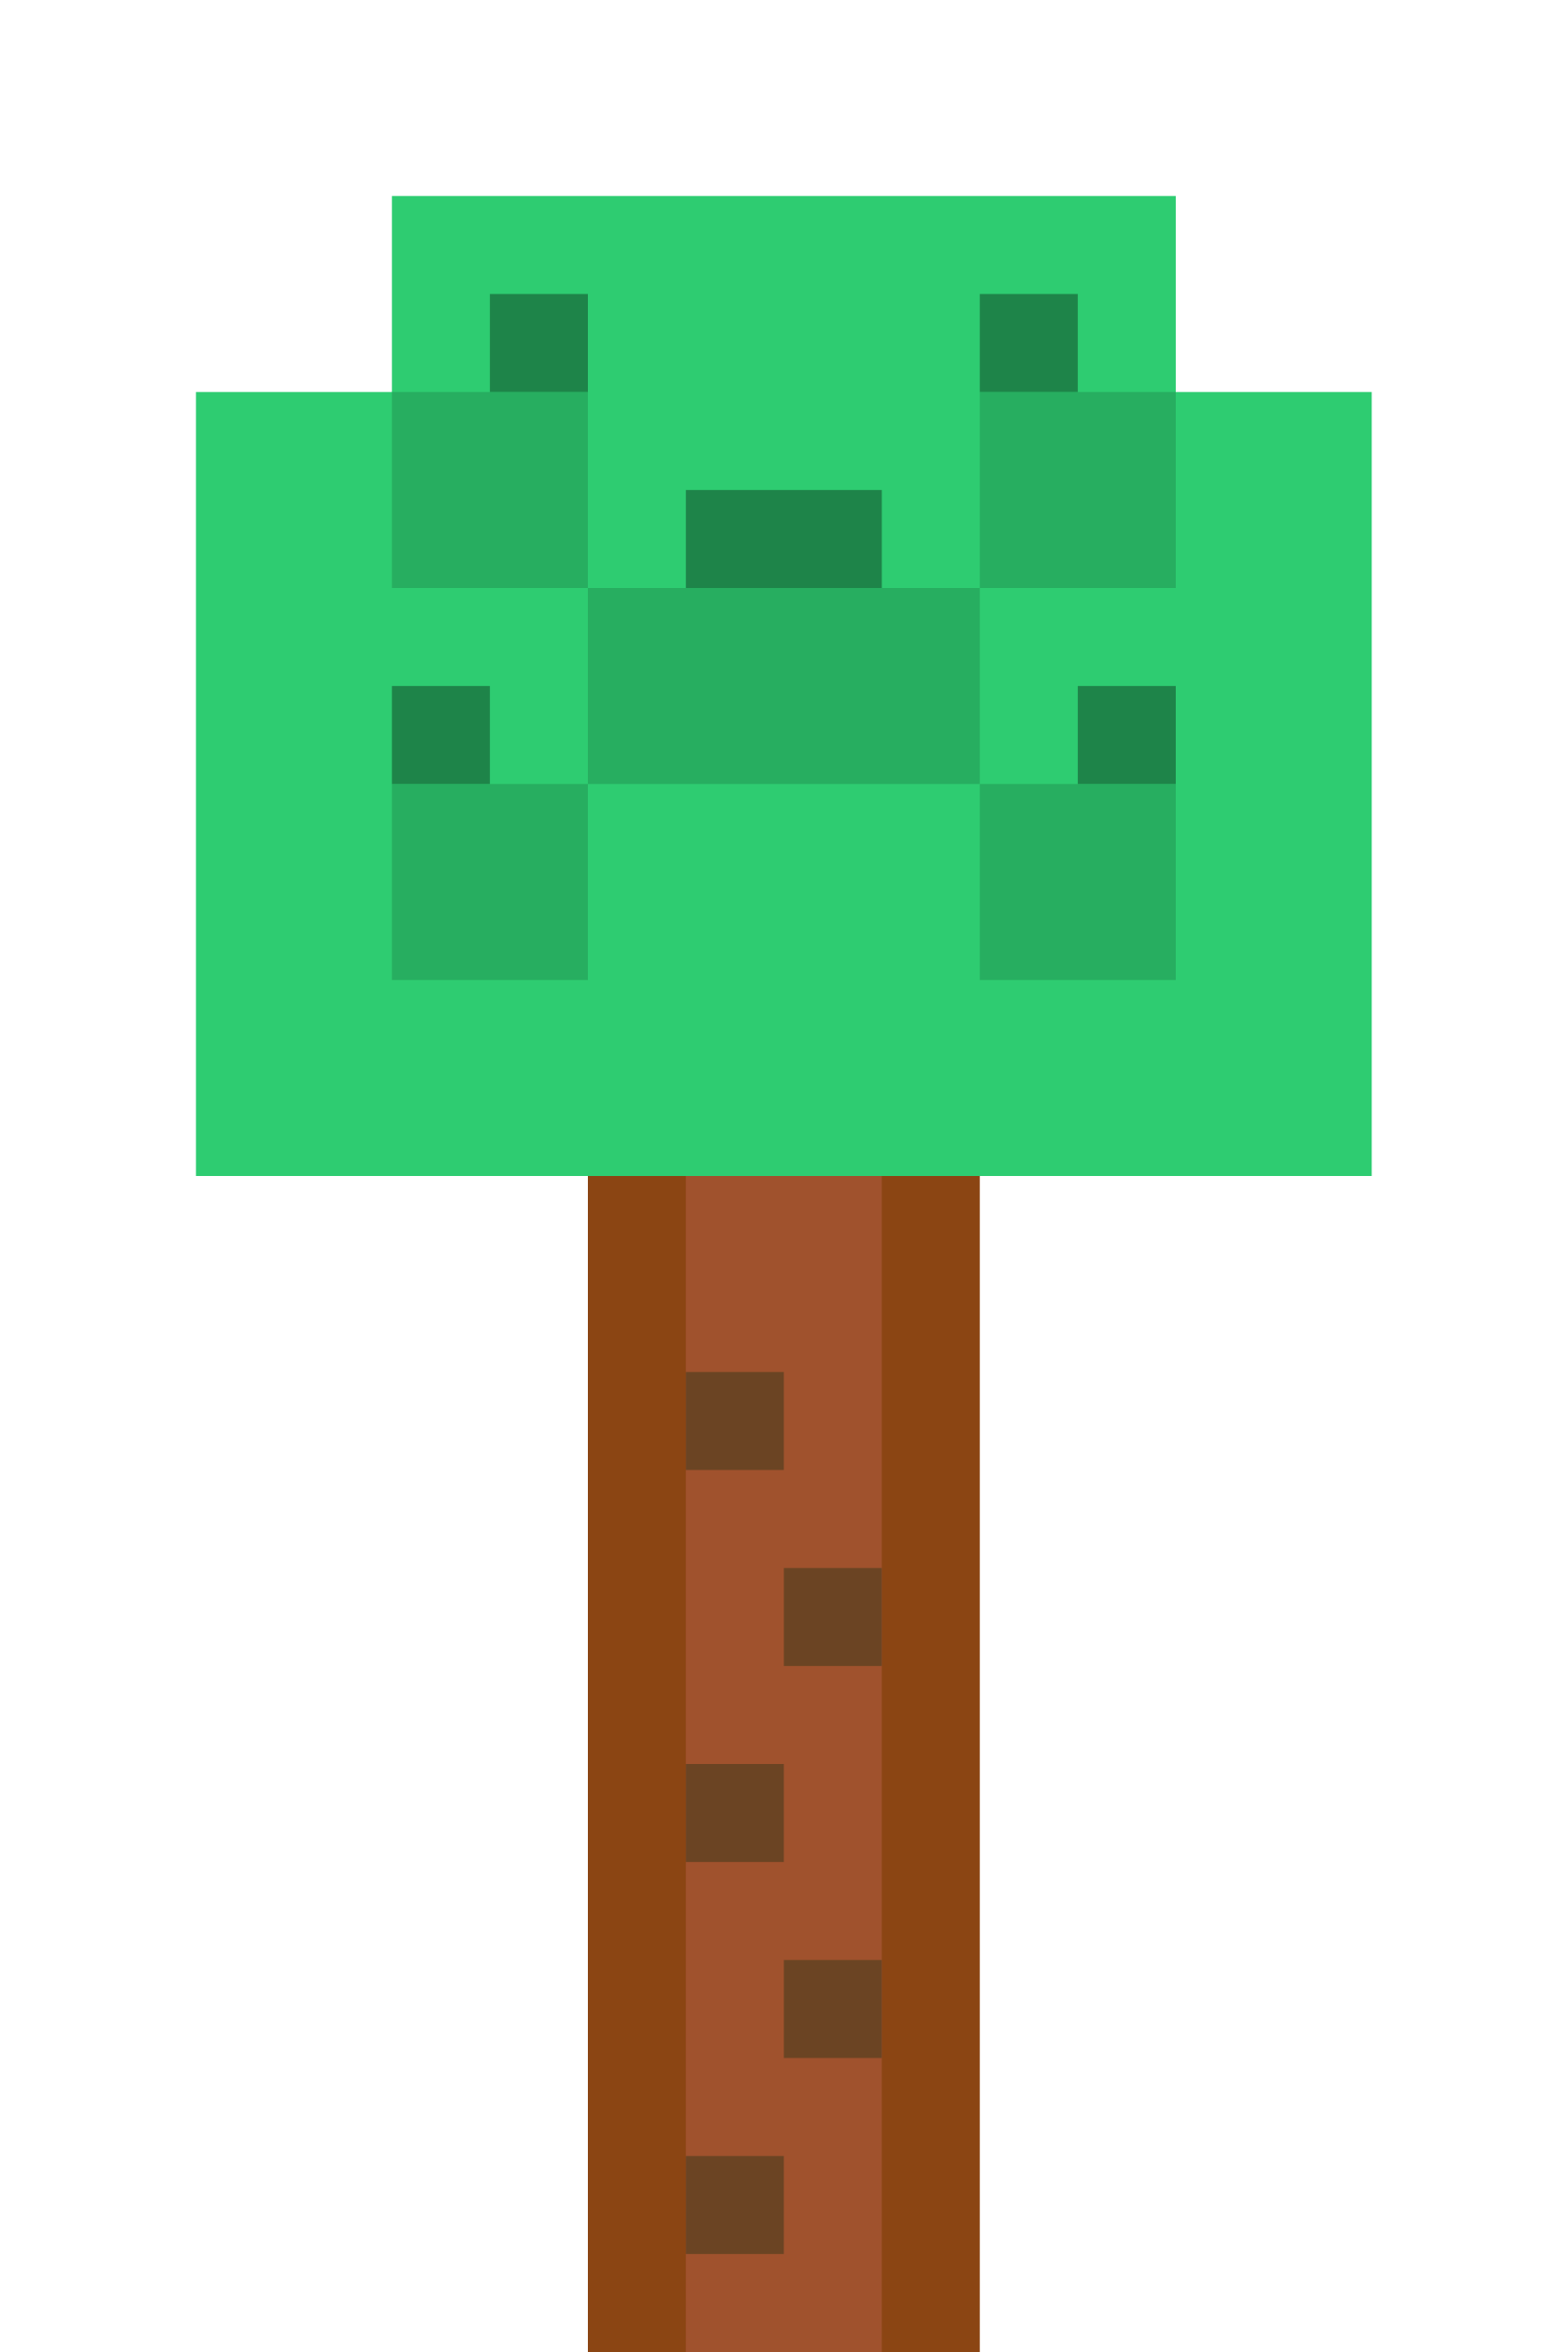
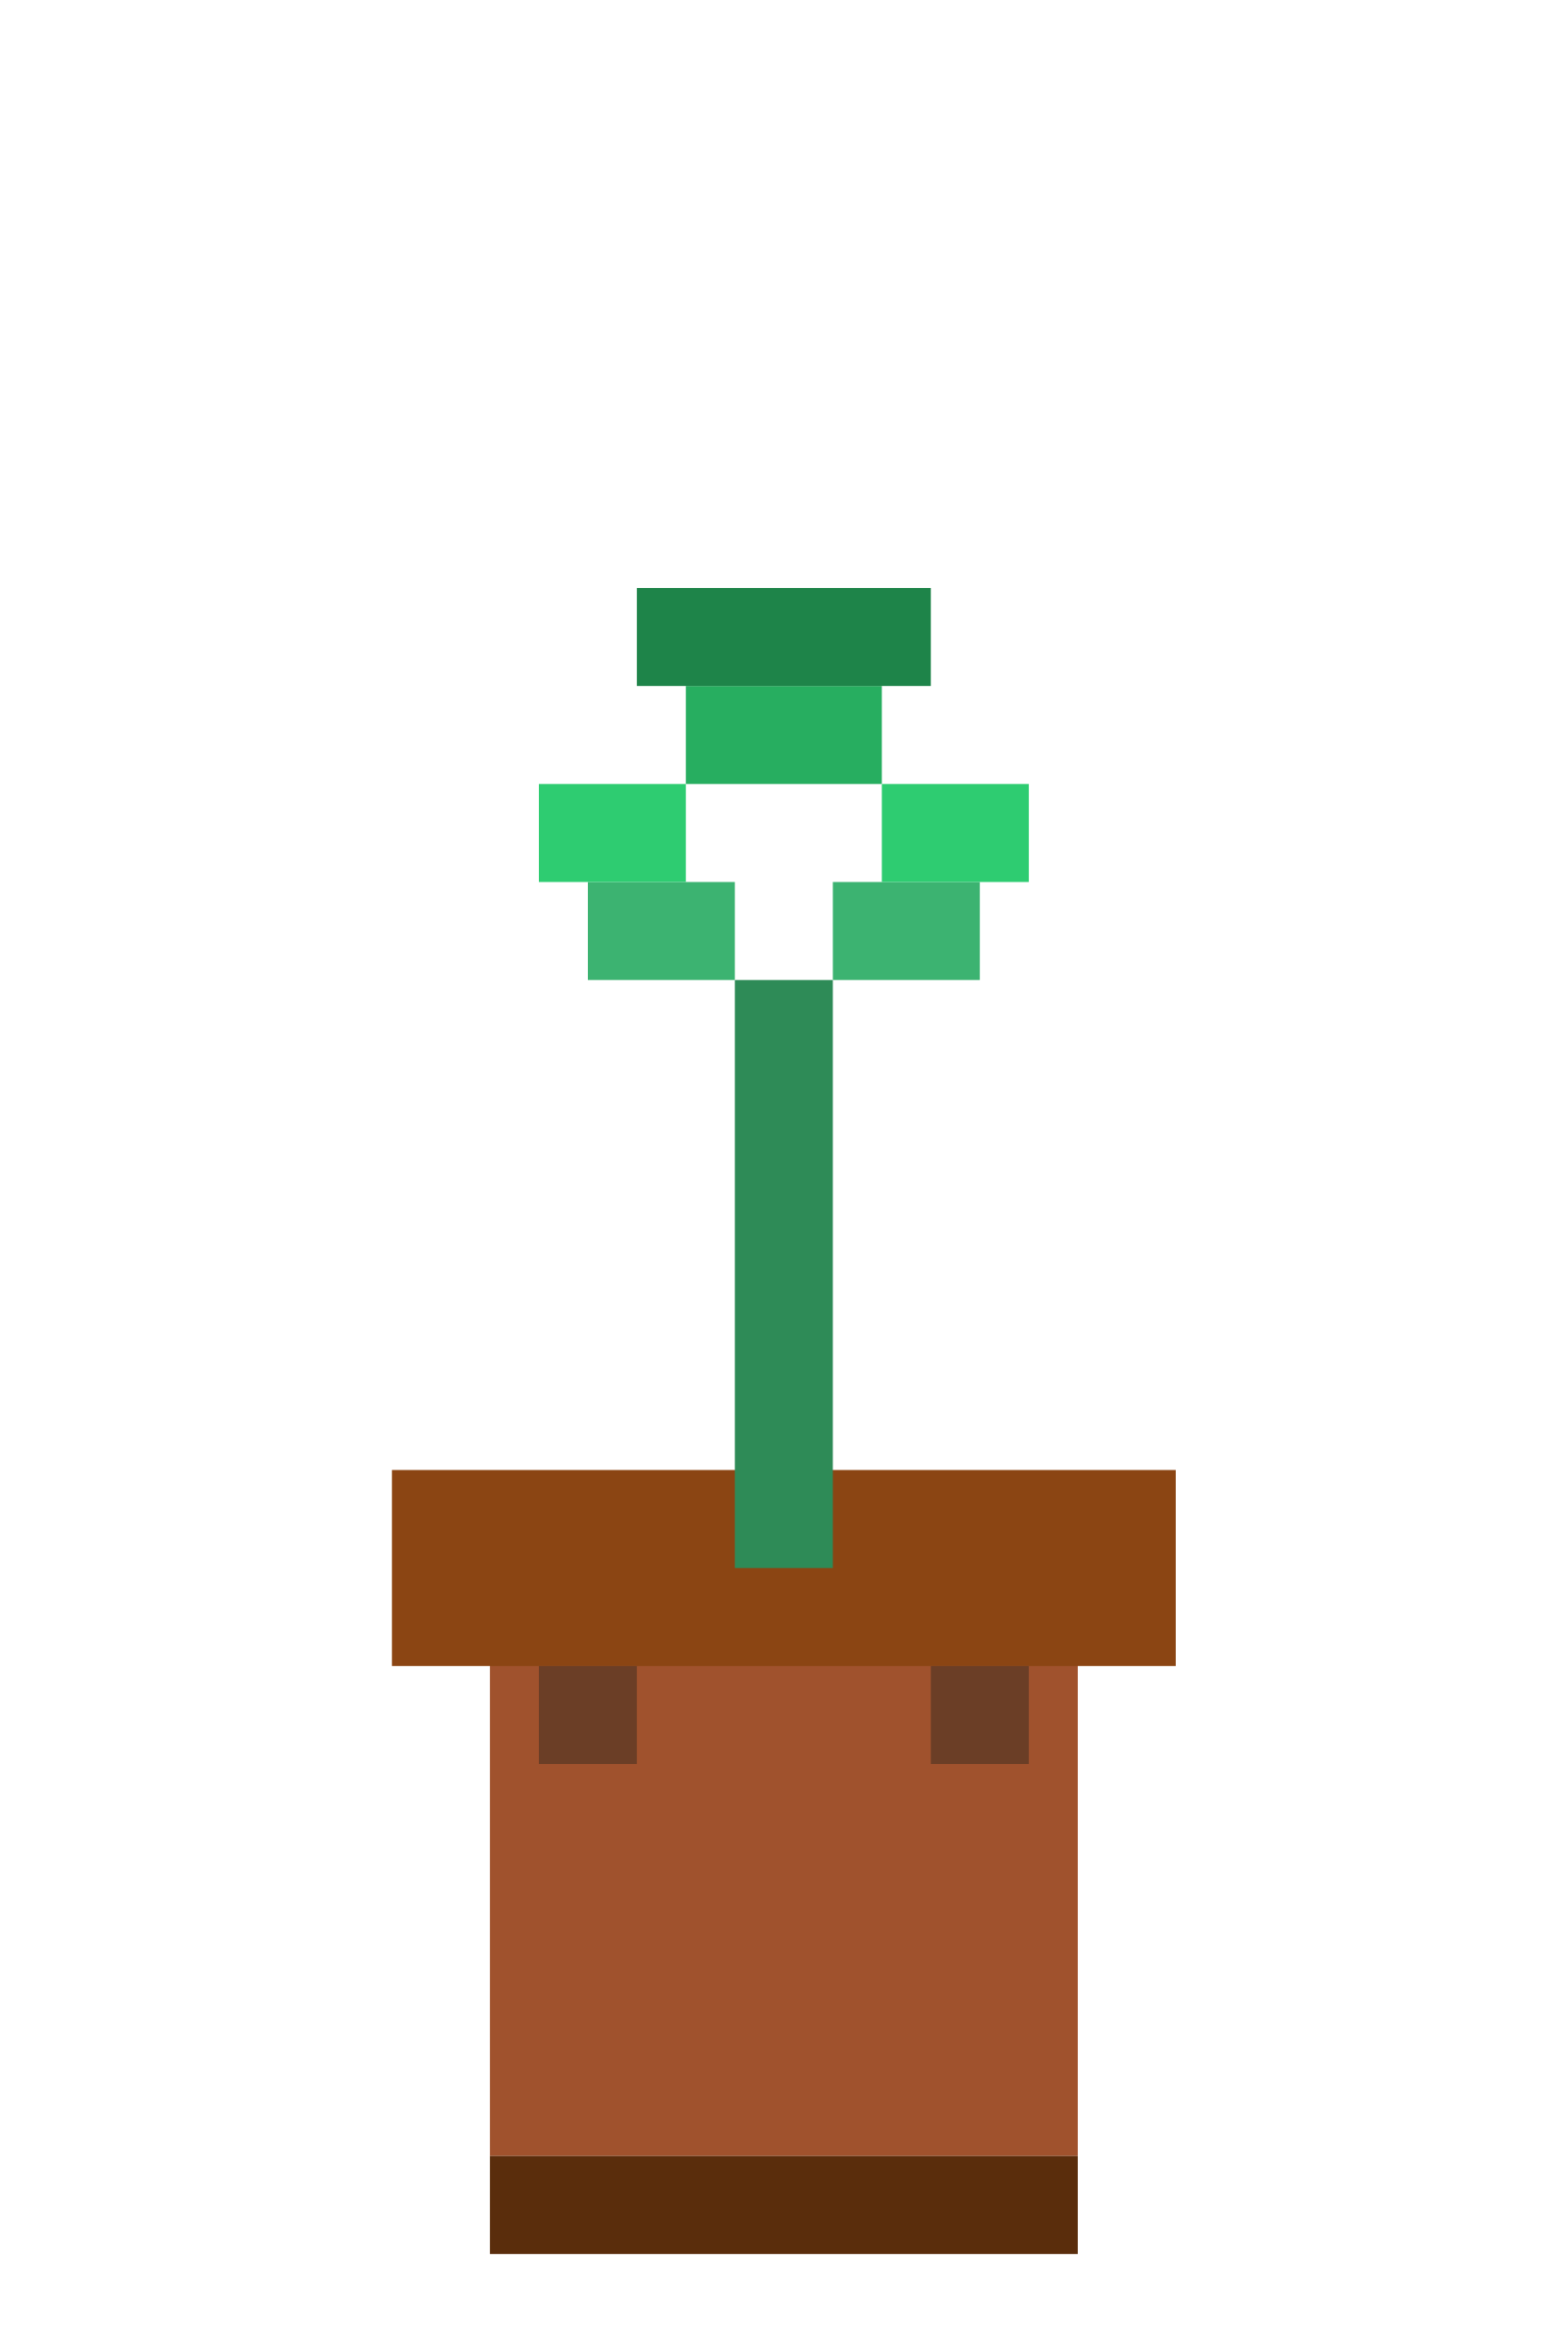
<svg xmlns="http://www.w3.org/2000/svg" width="32" height="48" viewBox="0 0 32 48">
-   <rect x="12" y="24" width="8" height="24" fill="#8b4513" />
-   <rect x="14" y="24" width="4" height="24" fill="#a0522d" />
-   <rect x="8" y="4" width="16" height="20" fill="#2ecc71" />
-   <rect x="4" y="8" width="24" height="16" fill="#2ecc71" />
-   <rect x="8" y="8" width="4" height="4" fill="#27ae60" />
-   <rect x="20" y="8" width="4" height="4" fill="#27ae60" />
-   <rect x="12" y="12" width="8" height="4" fill="#27ae60" />
-   <rect x="8" y="16" width="4" height="4" fill="#27ae60" />
-   <rect x="20" y="16" width="4" height="4" fill="#27ae60" />
-   <rect x="10" y="6" width="2" height="2" fill="#1e8449" />
-   <rect x="20" y="6" width="2" height="2" fill="#1e8449" />
-   <rect x="14" y="10" width="4" height="2" fill="#1e8449" />
-   <rect x="8" y="14" width="2" height="2" fill="#1e8449" />
-   <rect x="22" y="14" width="2" height="2" fill="#1e8449" />
-   <rect x="14" y="28" width="2" height="2" fill="#6b4423" />
-   <rect x="16" y="32" width="2" height="2" fill="#6b4423" />
-   <rect x="14" y="36" width="2" height="2" fill="#6b4423" />
-   <rect x="16" y="40" width="2" height="2" fill="#6b4423" />
-   <rect x="14" y="44" width="2" height="2" fill="#6b4423" />
+   <rect x="10" y="32" width="12" height="12" fill="#a0522d" />
+   <rect x="8" y="30" width="16" height="4" fill="#8b4513" />
+   <rect x="10" y="44" width="12" height="2" fill="#5a2d0c" />
+   <rect x="15" y="20" width="2" height="12" fill="#2e8b57" />
+   <rect x="12" y="18" width="3" height="2" fill="#3cb371" />
+   <rect x="17" y="18" width="3" height="2" fill="#3cb371" />
+   <rect x="11" y="16" width="3" height="2" fill="#2ecc71" />
+   <rect x="18" y="16" width="3" height="2" fill="#2ecc71" />
+   <rect x="14" y="14" width="4" height="2" fill="#27ae60" />
+   <rect x="13" y="12" width="6" height="2" fill="#1e8449" />
+   <rect x="11" y="34" width="2" height="2" fill="#6b3e26" />
+   <rect x="19" y="34" width="2" height="2" fill="#6b3e26" />
</svg>
